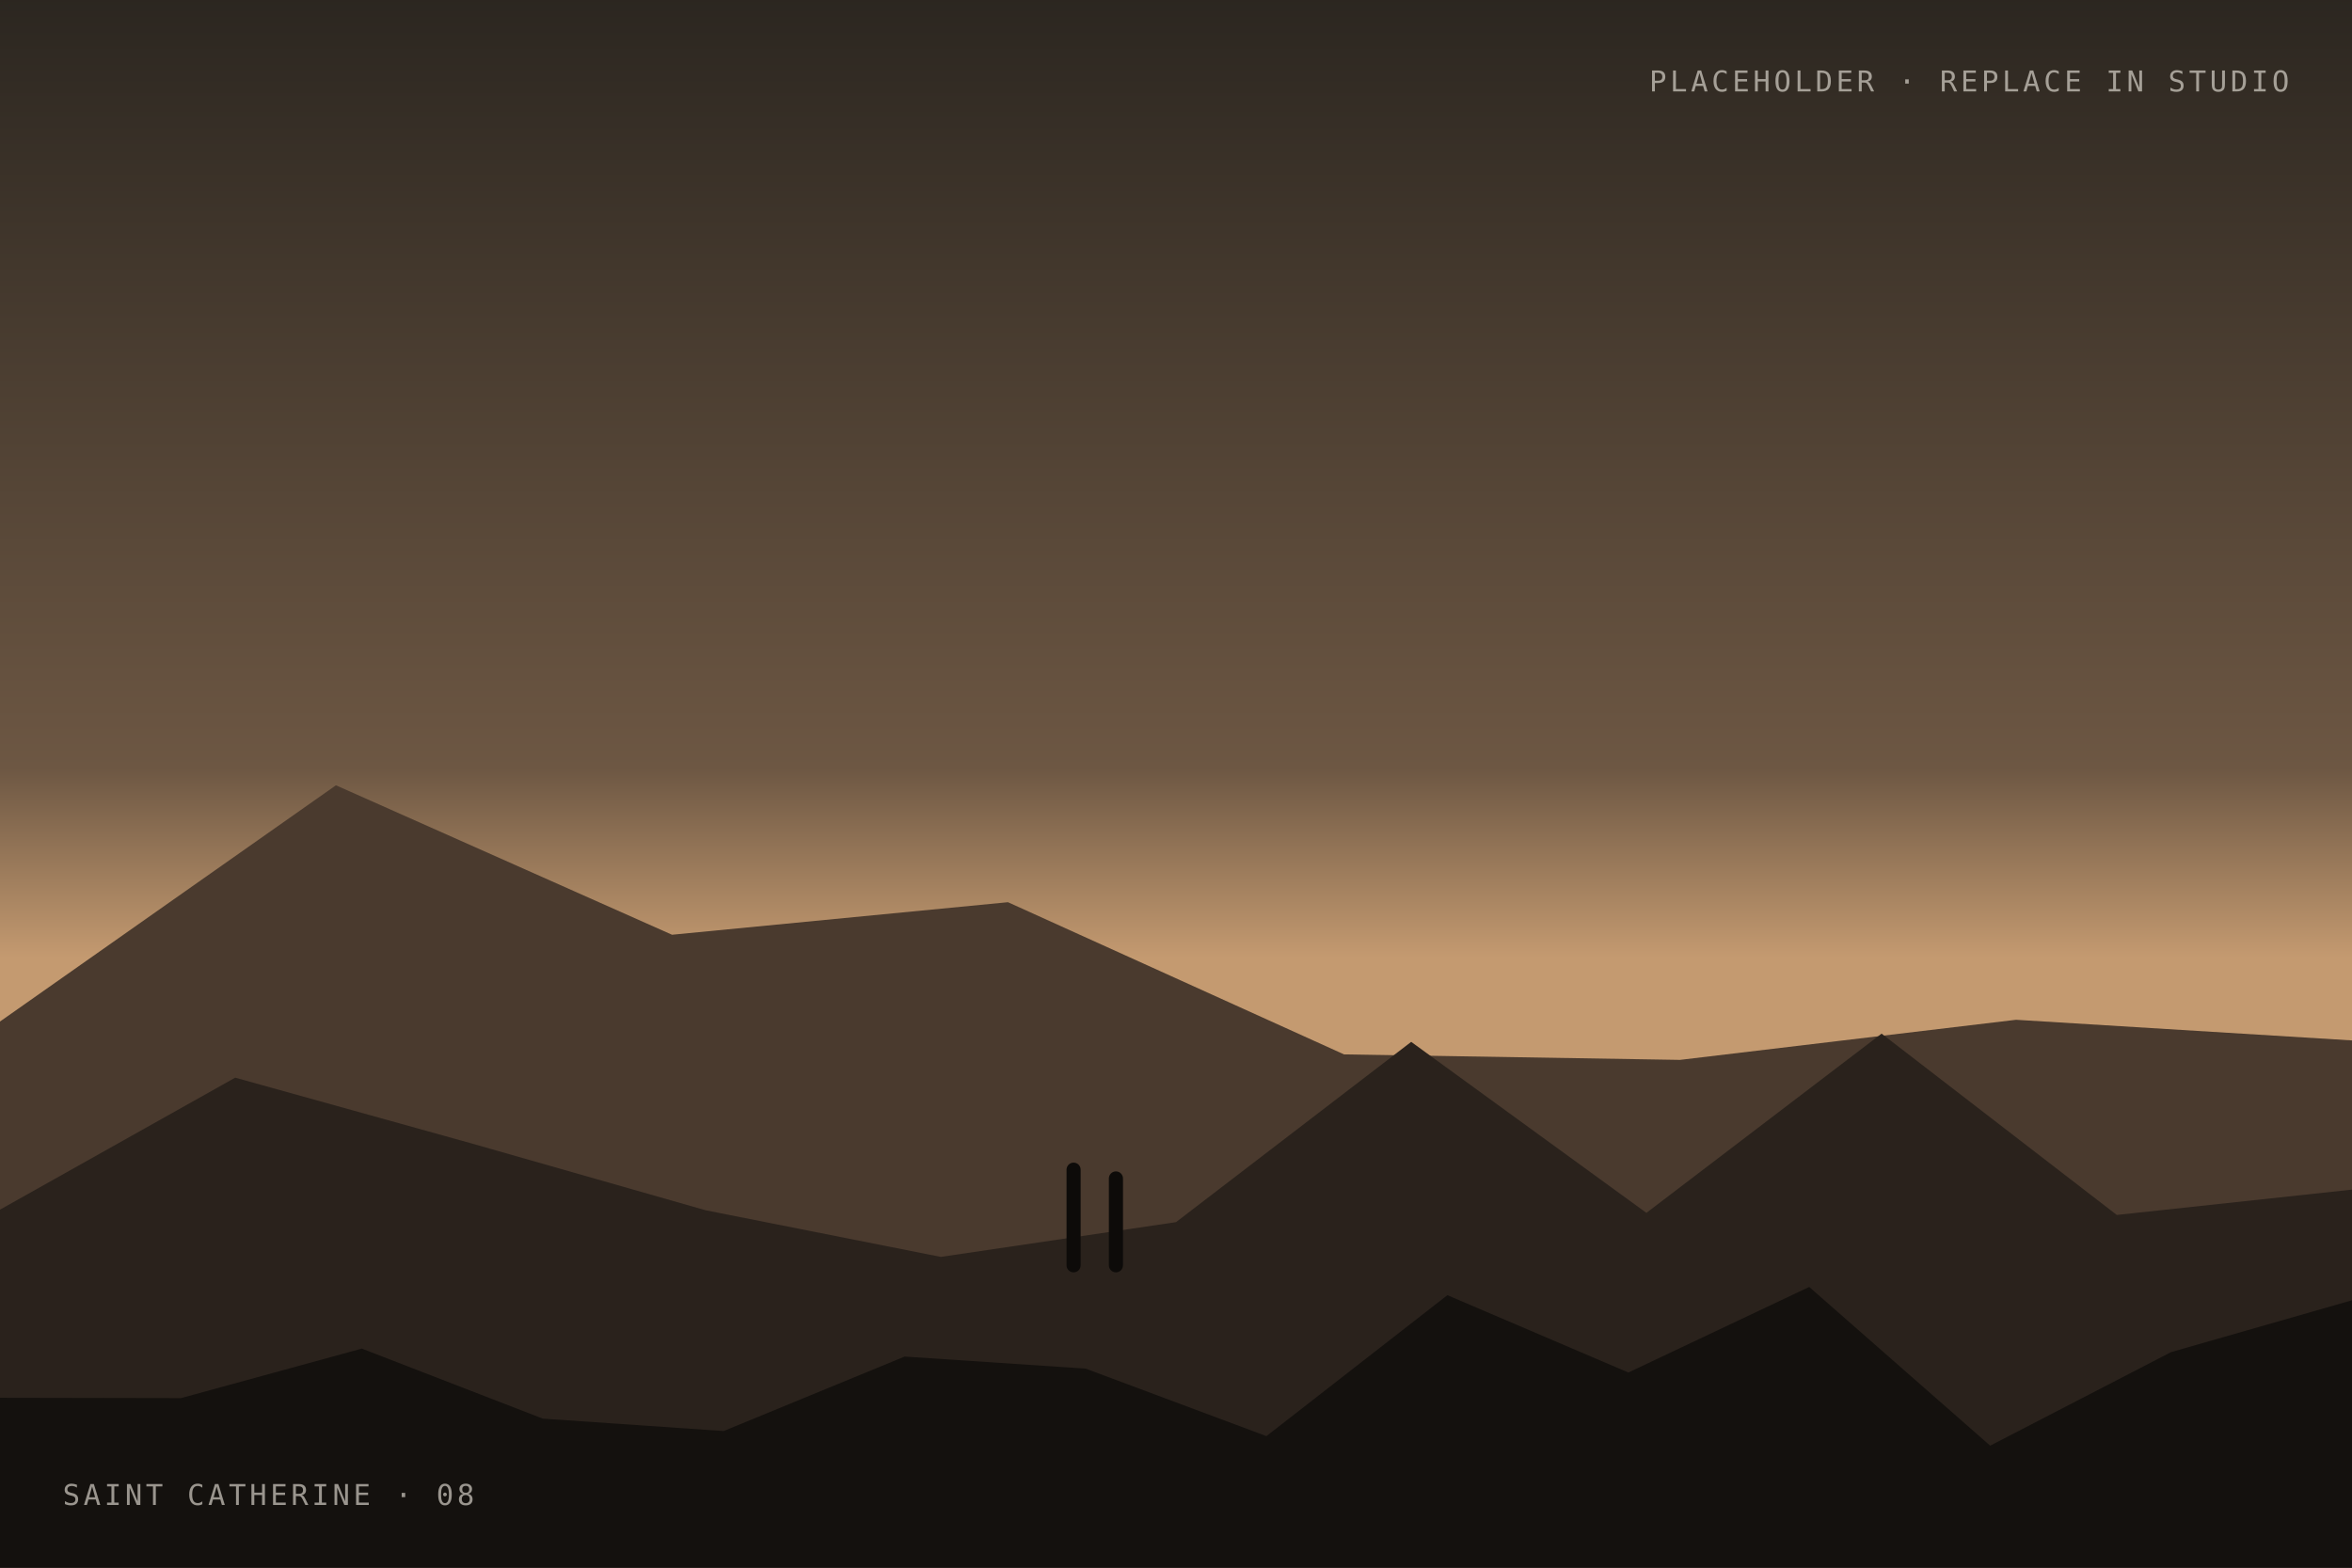
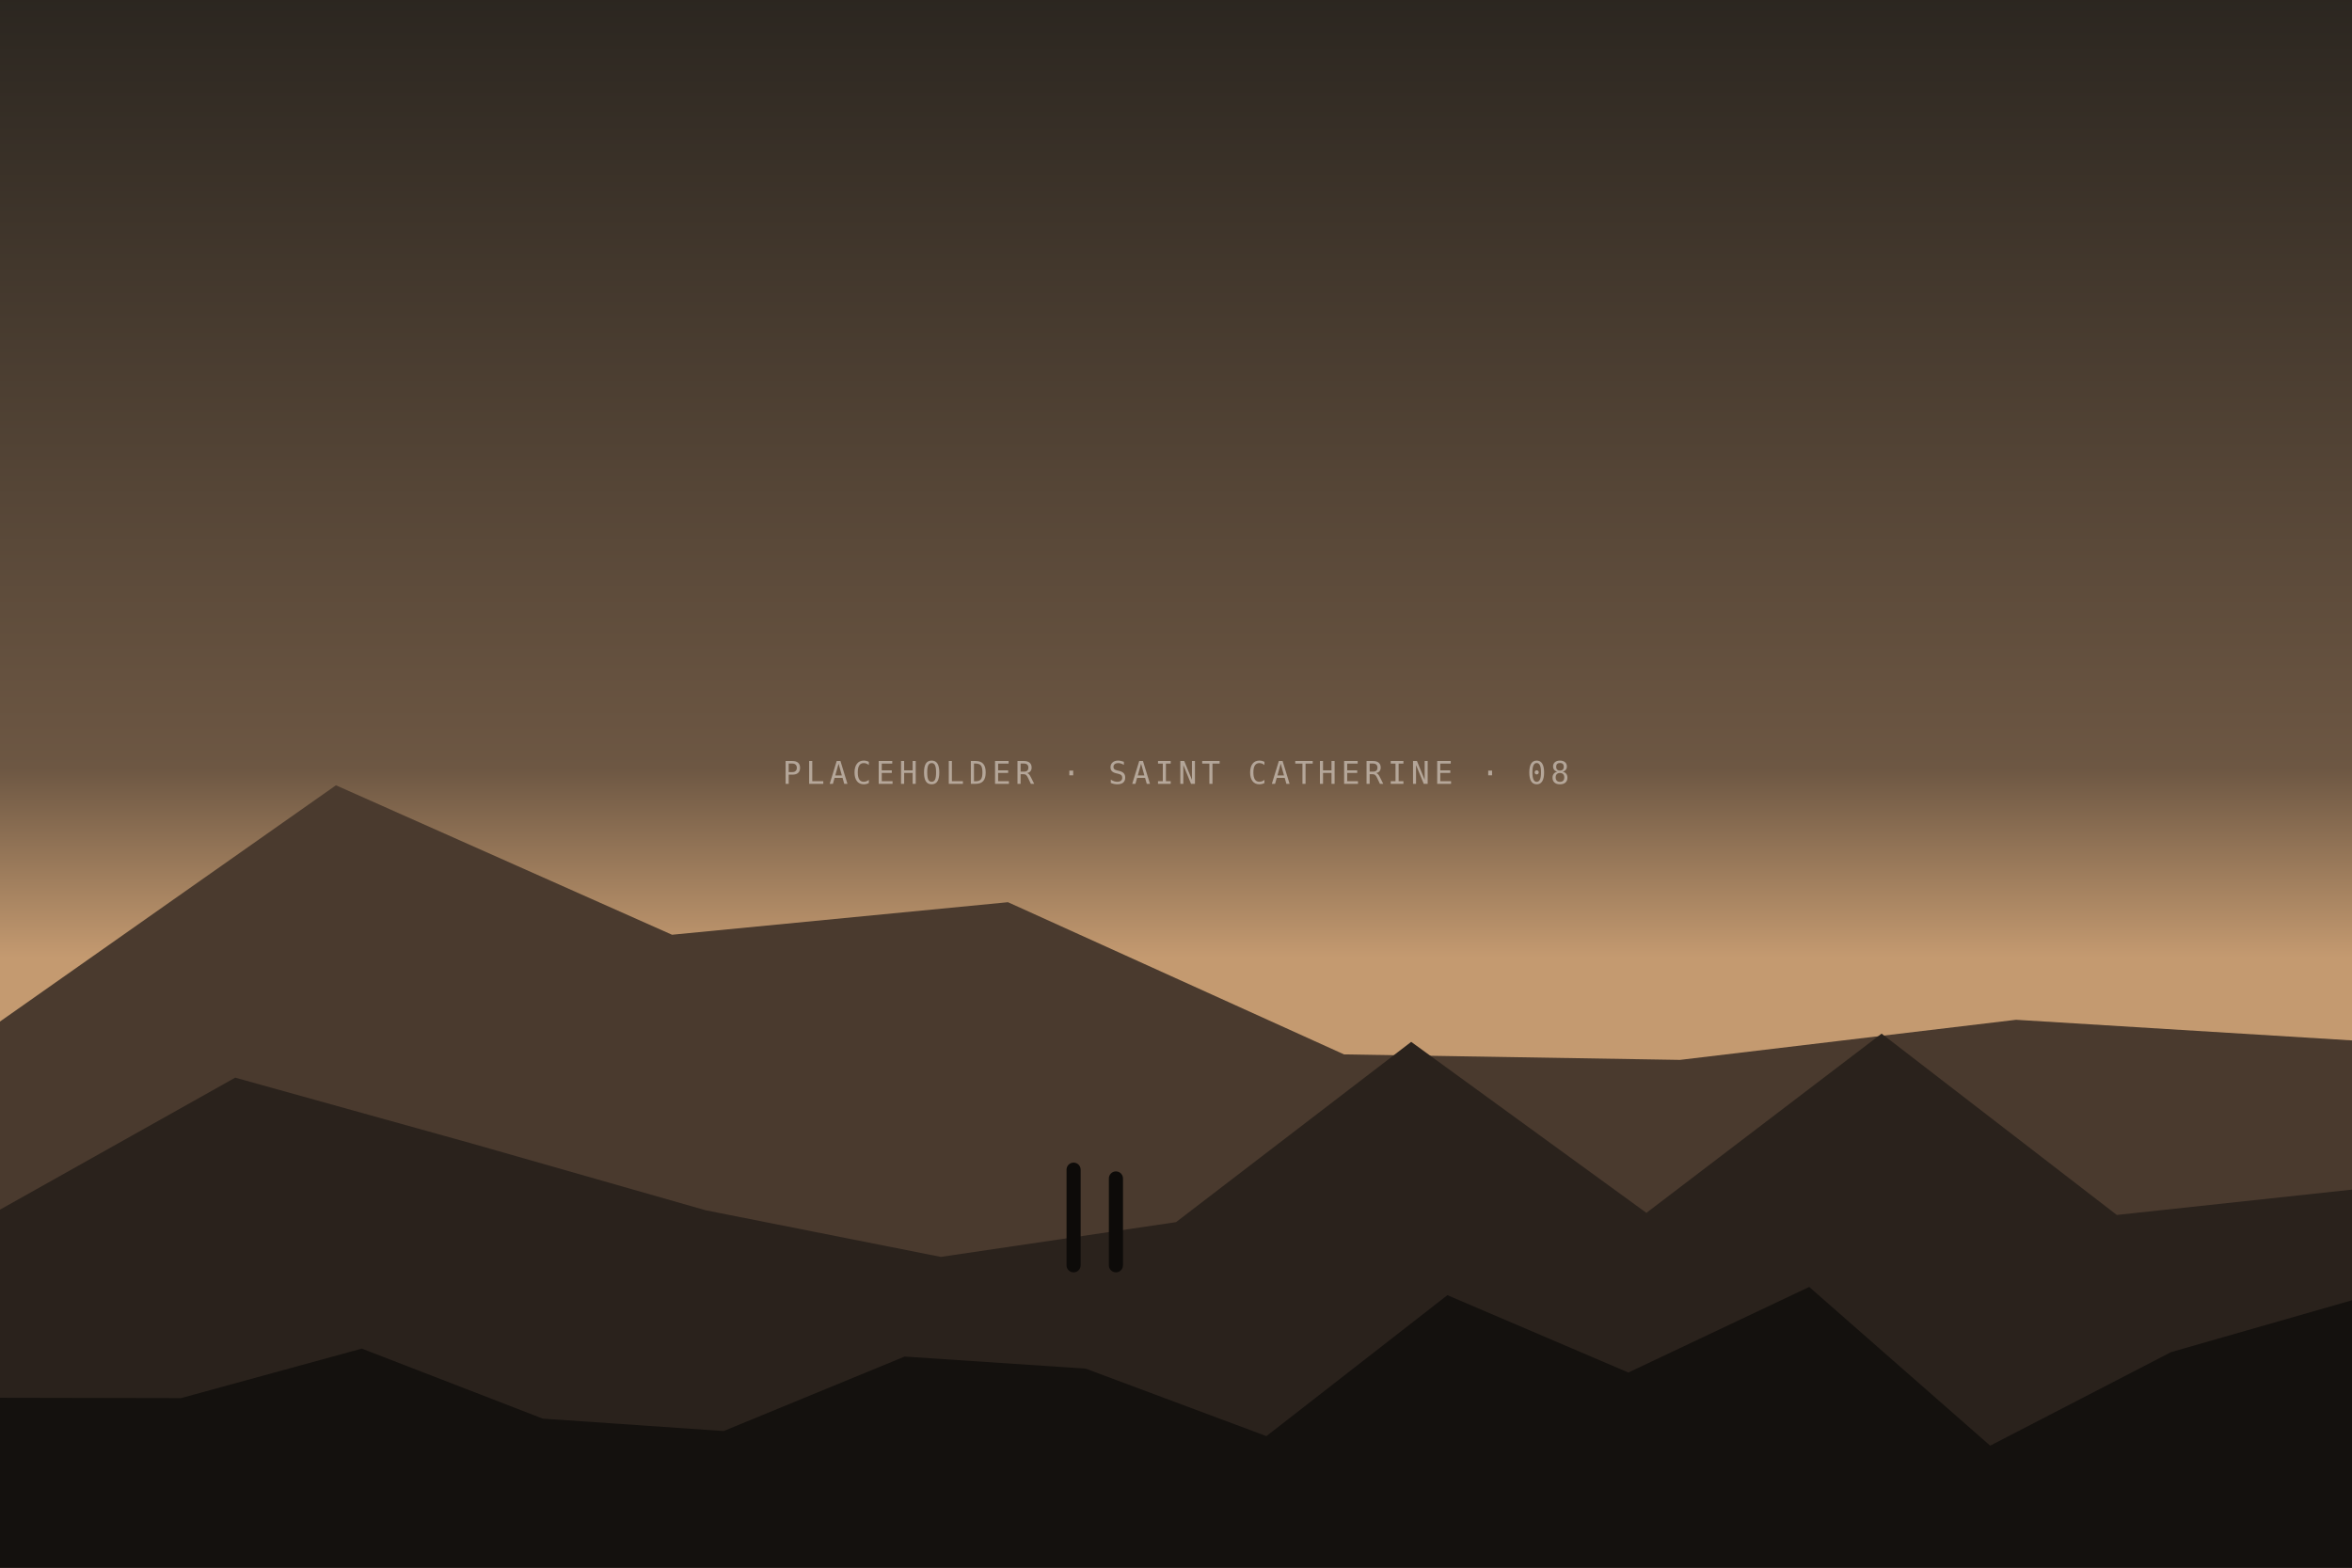
<svg xmlns="http://www.w3.org/2000/svg" viewBox="0 0 1800 1200" width="1800" height="1200" role="img" aria-label="Placeholder artwork">
  <defs>
    <linearGradient id="sky" x1="0" y1="0" x2="0" y2="1">
      <stop offset="0" stop-color="#2b2620" />
      <stop offset="0.49" stop-color="#6d5743" />
      <stop offset="0.61" stop-color="#c49a70" />
    </linearGradient>
  </defs>
  <rect width="1800" height="1200" fill="url(#sky)" />
  <path d="M0 1200 L0 781.934 L257.1 601.1 L514.3 715.5 L771.4 690.6 L1028.6 807.1 L1285.7 811.3 L1542.9 780.6 L1800.0 796.4 L1800 1200 Z" fill="#4a3a2e" />
  <path d="M0 1200 L0 925.934 L180.0 824.9 L360.0 875.0 L540.0 926.4 L720.0 962.1 L900.0 935.5 L1080.0 797.5 L1260.0 928.4 L1440.0 791.2 L1620.0 930.0 L1800.0 910.6 L1800 1200 Z" fill="#2a221c" />
  <path d="M0 1200 L0 1069.934 L138.5 1070.2 L276.9 1032.3 L415.4 1085.9 L553.8 1095.4 L692.3 1038.4 L830.8 1047.6 L969.2 1099.3 L1107.7 991.4 L1246.2 1050.6 L1384.6 985.1 L1523.1 1106.6 L1661.5 1035.0 L1800.0 995.3 L1800 1200 Z" fill="#14110e" />
  <g fill="#0d0b09">
    <rect x="816.227" y="889.934" width="10.8" height="84" rx="5.4" />
    <rect x="848.627" y="896.654" width="10.8" height="77.28" rx="5.4" />
  </g>
-   <g font-family="ui-monospace, SFMono-Regular, Menlo, Consolas, monospace" font-size="22" letter-spacing="2.64" fill="#ECE6DD" fill-opacity="0.62">
-     <text x="48" y="1152">SAINT CATHERINE · 08</text>
-     <text x="1752" y="70" text-anchor="end">PLACEHOLDER · REPLACE IN STUDIO</text>
-   </g>
+   <text x="900" y="600" text-anchor="middle" font-family="ui-monospace, SFMono-Regular, Menlo, Consolas, monospace" font-size="24" letter-spacing="3.36" fill="#ECE6DD" fill-opacity="0.55">PLACEHOLDER · SAINT CATHERINE · 08</text>
</svg>
